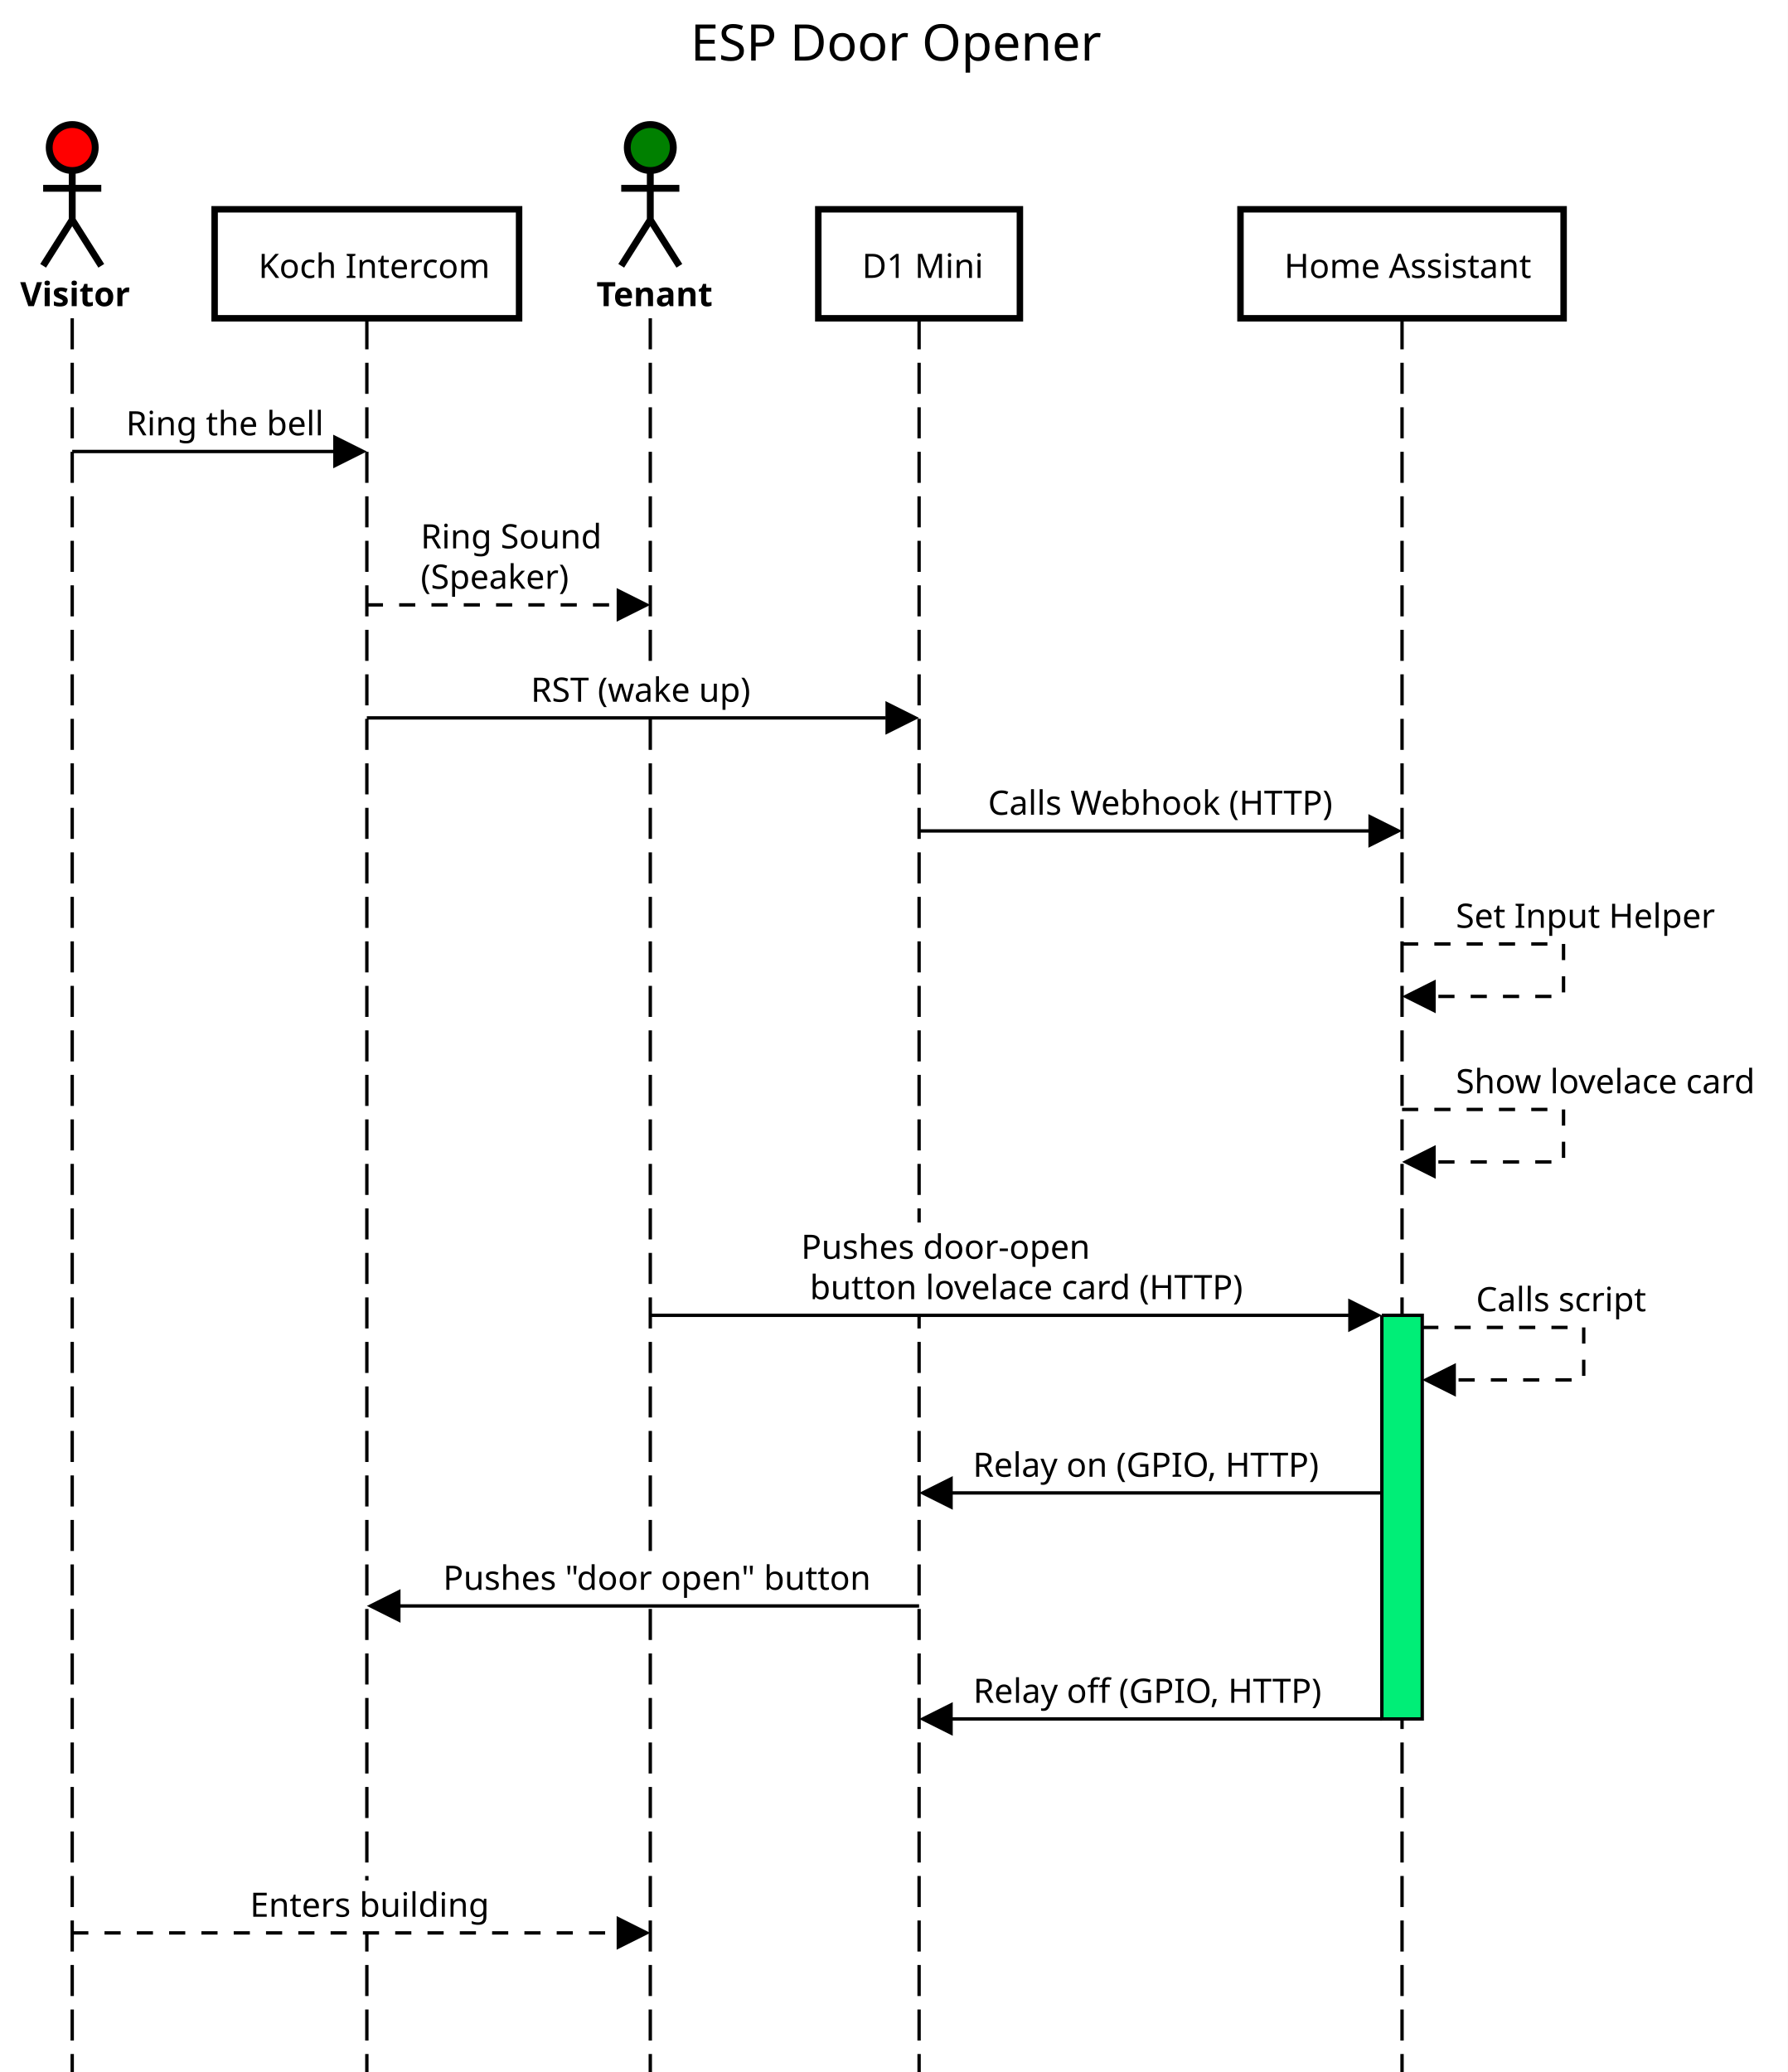
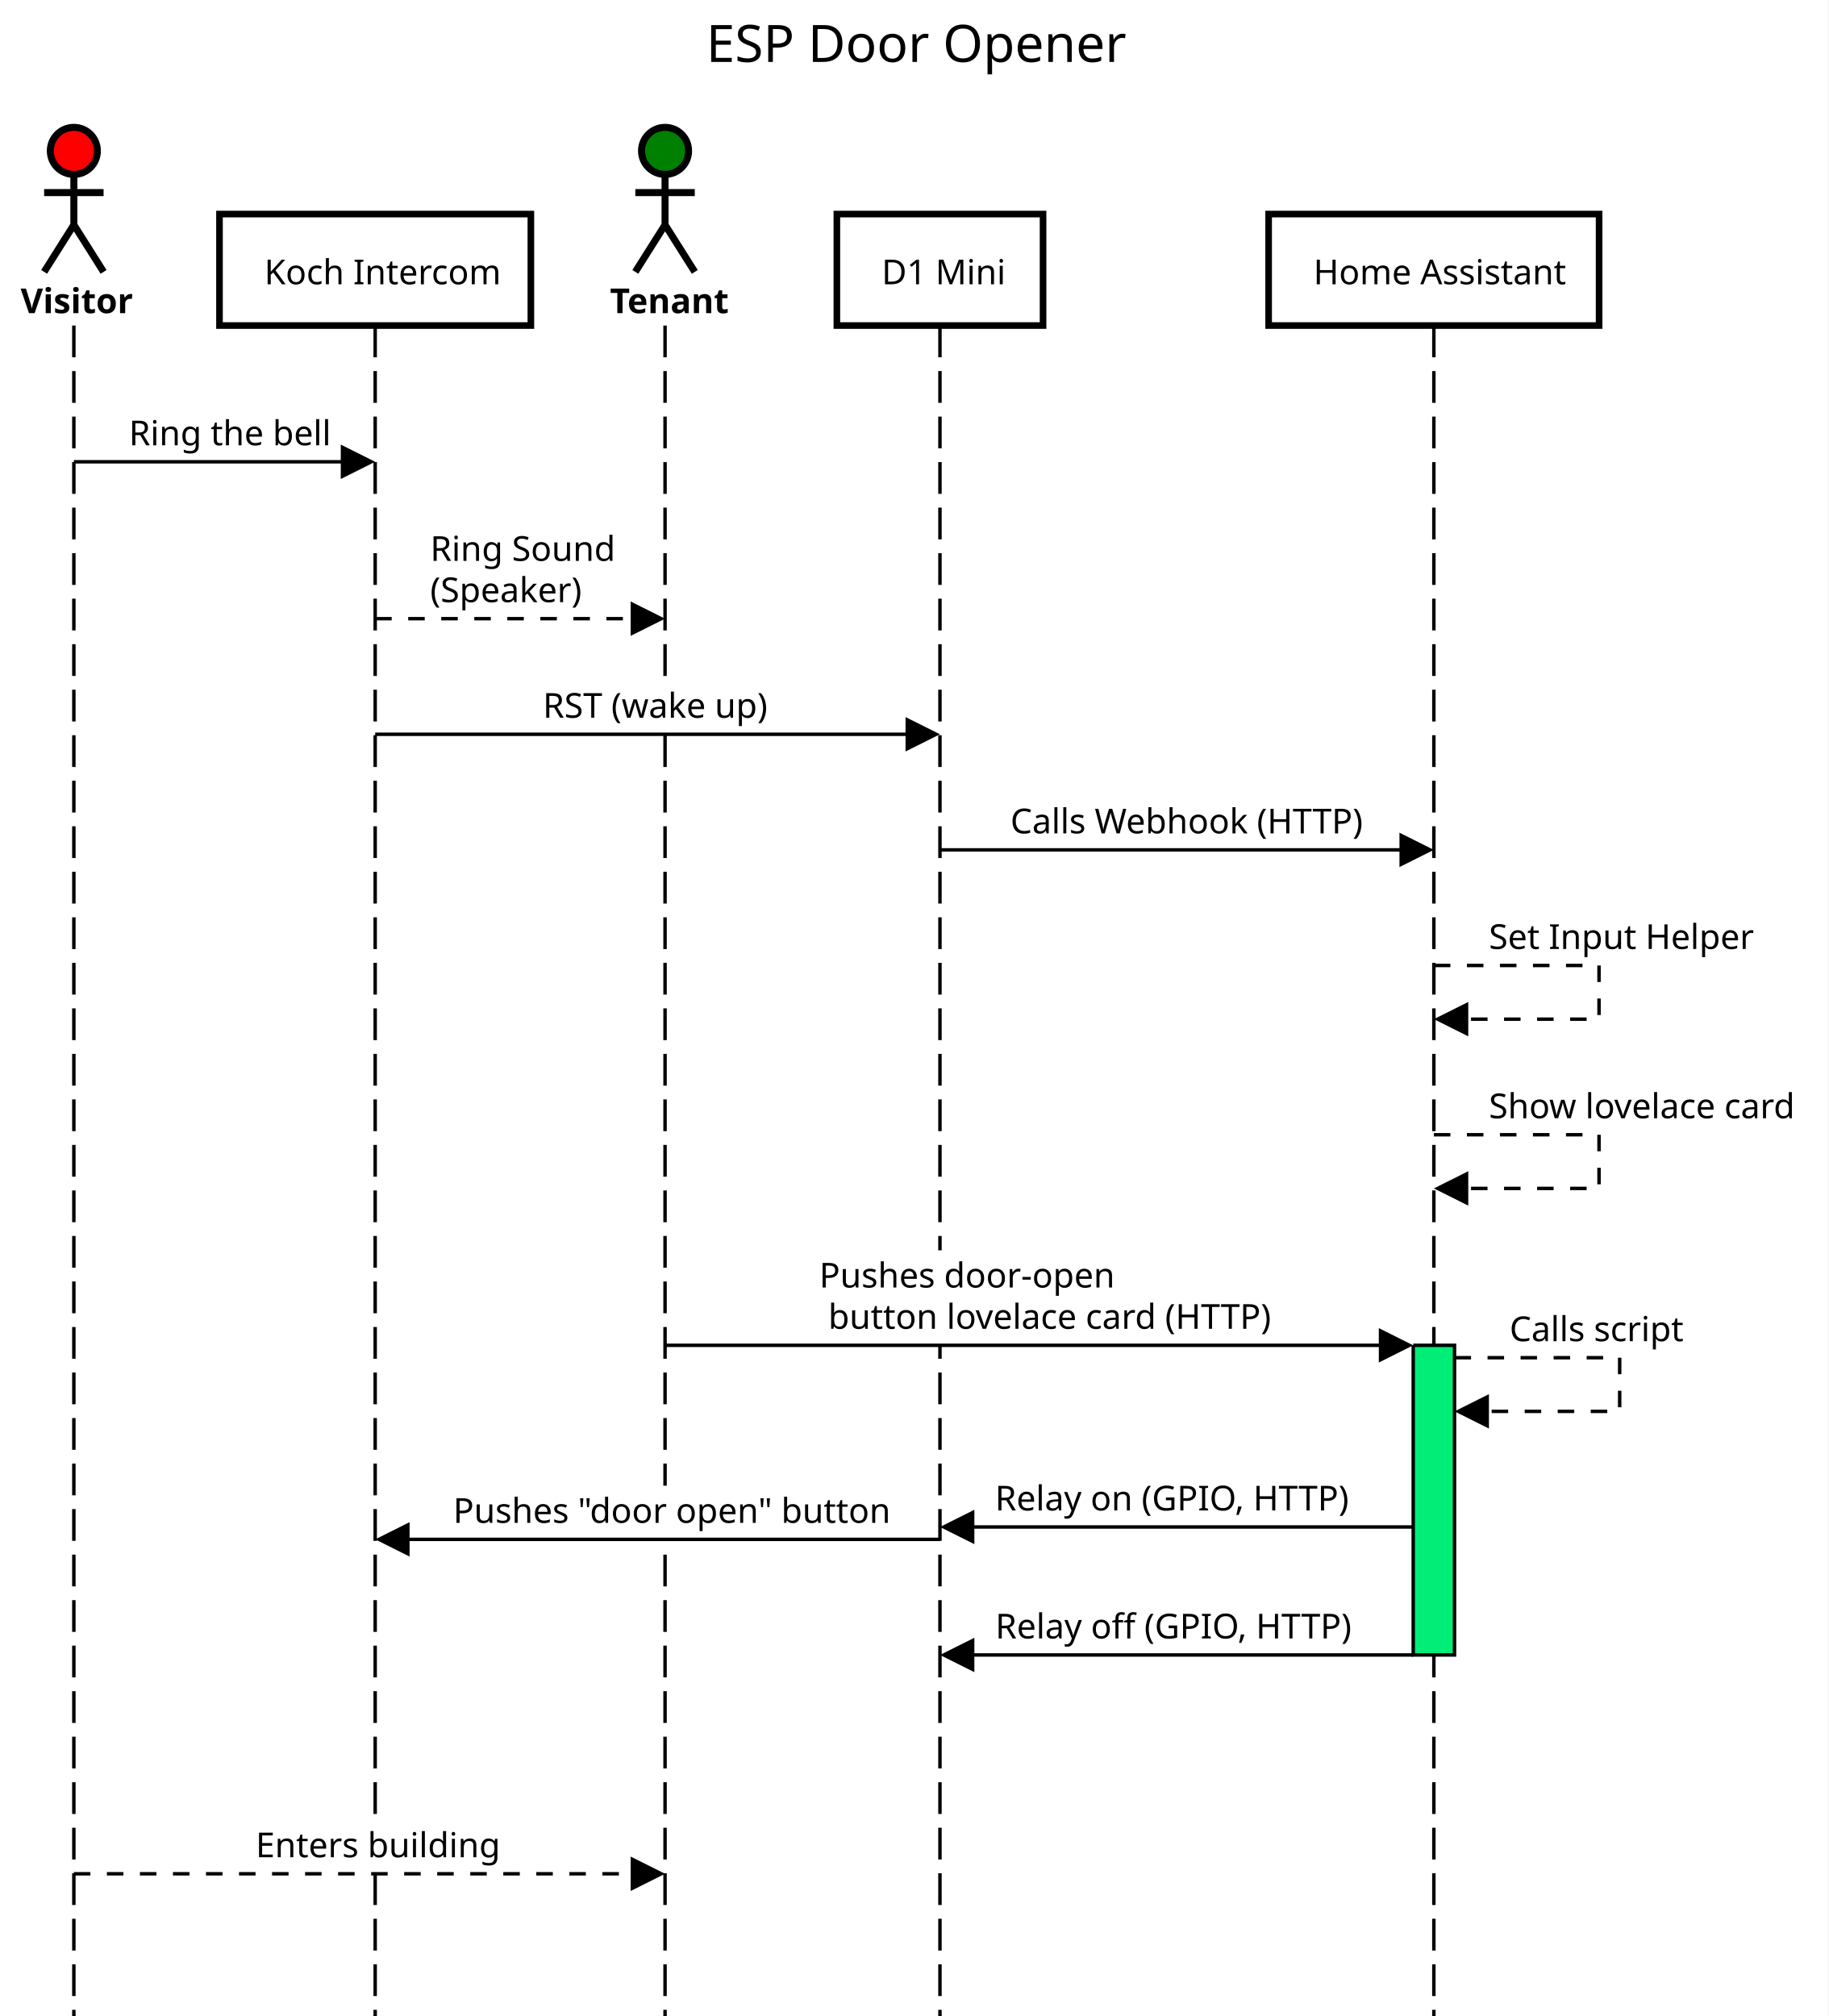
- <svg xmlns="http://www.w3.org/2000/svg" version="1.1" width="779" height="903">
+ <svg xmlns="http://www.w3.org/2000/svg" version="1.1" width="779" height="859">
  <defs />
  <g>
    <g />
    <g />
    <g />
    <g />
    <g />
    <g />
    <g />
    <g />
    <g />
    <g />
    <g />
    <g />
    <g />
    <g />
    <g />
    <g />
    <g>
-       <rect fill="white" stroke="none" x="0" y="0" width="779" height="903" />
+       <rect fill="white" stroke="none" x="0" y="0" width="779" height="859" />
    </g>
    <g>
      <text fill="black" stroke="none" font-family="sans-serif" font-size="16.5pt" font-style="normal" font-weight="normal" text-decoration="normal" x="300.879" y="26.388" text-anchor="start" dominant-baseline="alphabetic" xml:space="preserve">ESP Door Opener</text>
    </g>
    <g />
    <g>
-       <path fill="none" stroke="black" paint-order="fill stroke markers" d=" M 31.467 138.711 L 31.467 903.952" stroke-miterlimit="10" stroke-width="1.466" stroke-dasharray="13.532,5.864" />
-       <path fill="none" stroke="black" paint-order="fill stroke markers" d=" M 159.854 138.711 L 159.854 903.952" stroke-miterlimit="10" stroke-width="1.466" stroke-dasharray="13.532,5.864" />
-       <path fill="none" stroke="black" paint-order="fill stroke markers" d=" M 283.36 138.711 L 283.36 903.952" stroke-miterlimit="10" stroke-width="1.466" stroke-dasharray="13.532,5.864" />
-       <path fill="none" stroke="black" paint-order="fill stroke markers" d=" M 400.489 138.711 L 400.489 903.952" stroke-miterlimit="10" stroke-width="1.466" stroke-dasharray="13.532,5.864" />
-       <path fill="none" stroke="black" paint-order="fill stroke markers" d=" M 610.931 138.711 L 610.931 903.952" stroke-miterlimit="10" stroke-width="1.466" stroke-dasharray="13.532,5.864" />
+       <path fill="none" stroke="black" paint-order="fill stroke markers" d=" M 31.467 138.711 L 31.467 859.973" stroke-miterlimit="10" stroke-width="1.466" stroke-dasharray="13.532,5.864" />
+       <path fill="none" stroke="black" paint-order="fill stroke markers" d=" M 159.854 138.711 L 159.854 859.973" stroke-miterlimit="10" stroke-width="1.466" stroke-dasharray="13.532,5.864" />
+       <path fill="none" stroke="black" paint-order="fill stroke markers" d=" M 283.36 138.711 L 283.36 859.973" stroke-miterlimit="10" stroke-width="1.466" stroke-dasharray="13.532,5.864" />
+       <path fill="none" stroke="black" paint-order="fill stroke markers" d=" M 400.489 138.711 L 400.489 859.973" stroke-miterlimit="10" stroke-width="1.466" stroke-dasharray="13.532,5.864" />
+       <path fill="none" stroke="black" paint-order="fill stroke markers" d=" M 610.931 138.711 L 610.931 859.973" stroke-miterlimit="10" stroke-width="1.466" stroke-dasharray="13.532,5.864" />
    </g>
    <g>
      <g>
        <path fill="red" stroke="black" paint-order="fill stroke markers" d=" M 41.495 64.298 A 10.027 10.027 0 1 1 41.495 64.288 M 31.467 74.325 L 31.467 95.787 M 18.801 82.066 L 44.133 82.066 M 31.467 95.787 L 18.801 115.842 M 31.467 95.787 L 44.133 115.842" stroke-miterlimit="10" stroke-width="2.991" stroke-dasharray="" />
      </g>
      <g>
        <text fill="black" stroke="none" font-family="sans-serif" font-size="11pt" font-style="normal" font-weight="bold" text-decoration="normal" x="8.796" y="133.433" text-anchor="start" dominant-baseline="alphabetic" xml:space="preserve">Visitor</text>
      </g>
      <path fill="none" stroke="none" />
      <g>
        <path fill="white" stroke="black" paint-order="fill stroke markers" d=" M 93.52 91.213 L 226.187 91.213 L 226.187 138.711 L 93.52 138.711 L 93.52 91.213 Z" stroke-miterlimit="10" stroke-width="2.815" stroke-dasharray="" />
      </g>
      <g>
        <g />
        <text fill="black" stroke="none" font-family="sans-serif" font-size="11pt" font-style="normal" font-weight="normal" text-decoration="normal" x="112.608" y="121.119" text-anchor="start" dominant-baseline="alphabetic" xml:space="preserve">Koch Intercom</text>
      </g>
      <g>
        <path fill="green" stroke="black" paint-order="fill stroke markers" d=" M 293.387 64.298 A 10.027 10.027 0 1 1 293.387 64.288 M 283.36 74.325 L 283.36 95.787 M 270.694 82.066 L 296.026 82.066 M 283.36 95.787 L 270.694 115.842 M 283.36 95.787 L 296.026 115.842" stroke-miterlimit="10" stroke-width="2.991" stroke-dasharray="" />
      </g>
      <g>
        <text fill="black" stroke="none" font-family="sans-serif" font-size="11pt" font-style="normal" font-weight="bold" text-decoration="normal" x="259.884" y="133.433" text-anchor="start" dominant-baseline="alphabetic" xml:space="preserve">Tenant</text>
      </g>
      <path fill="none" stroke="none" />
      <g>
        <path fill="white" stroke="black" paint-order="fill stroke markers" d=" M 356.562 91.213 L 444.416 91.213 L 444.416 138.711 L 356.562 138.711 L 356.562 91.213 Z" stroke-miterlimit="10" stroke-width="2.815" stroke-dasharray="" />
      </g>
      <g>
        <g />
        <text fill="black" stroke="none" font-family="sans-serif" font-size="11pt" font-style="normal" font-weight="normal" text-decoration="normal" x="375.649" y="121.119" text-anchor="start" dominant-baseline="alphabetic" xml:space="preserve">D1 Mini</text>
      </g>
      <path fill="none" stroke="none" />
      <g>
        <path fill="white" stroke="black" paint-order="fill stroke markers" d=" M 540.529 91.213 L 681.333 91.213 L 681.333 138.711 L 540.529 138.711 L 540.529 91.213 Z" stroke-miterlimit="10" stroke-width="2.815" stroke-dasharray="" />
      </g>
      <g>
        <g />
        <text fill="black" stroke="none" font-family="sans-serif" font-size="11pt" font-style="normal" font-weight="normal" text-decoration="normal" x="559.616" y="121.119" text-anchor="start" dominant-baseline="alphabetic" xml:space="preserve">Home Assistant</text>
      </g>
    </g>
    <g>
-       <path fill="#00ee77" stroke="black" paint-order="fill stroke markers" d=" M 602.135 573.227 L 619.727 573.227 L 619.727 749.145 L 602.135 749.145 L 602.135 573.227" stroke-miterlimit="10" stroke-width="1.466" stroke-dasharray="" />
+       <path fill="#00ee77" stroke="black" paint-order="fill stroke markers" d=" M 602.135 573.227 L 619.727 573.227 L 619.727 705.166 L 602.135 705.166 L 602.135 573.227" stroke-miterlimit="10" stroke-width="1.466" stroke-dasharray="" />
      <g>
        <g>
          <rect fill="white" stroke="none" x="52.284" y="173.895" width="86.753" height="22.869" />
        </g>
        <text fill="black" stroke="none" font-family="sans-serif" font-size="11pt" font-style="normal" font-weight="normal" text-decoration="normal" x="54.923" y="189.727" text-anchor="start" dominant-baseline="alphabetic" xml:space="preserve">Ring the bell</text>
      </g>
      <g>
        <path fill="none" stroke="black" paint-order="fill stroke markers" d=" M 31.467 196.764 L 145.37 196.764" stroke-miterlimit="10" stroke-width="1.466" stroke-dasharray="" />
        <g transform="translate(159.8539,196.7638) translate(-159.8539,-196.7638)">
          <path fill="black" stroke="none" paint-order="stroke fill markers" d=" M 145.194 189.434 L 159.854 196.764 L 145.194 204.094 Z" />
        </g>
      </g>
      <g>
        <g>
          <rect fill="white" stroke="none" x="180.671" y="223.151" width="81.872" height="22.869" />
        </g>
        <g>
          <rect fill="white" stroke="none" x="180.671" y="240.743" width="69.628" height="22.869" />
        </g>
        <text fill="black" stroke="none" font-family="sans-serif" font-size="11pt" font-style="normal" font-weight="normal" text-decoration="normal" x="183.31" y="238.984" text-anchor="start" dominant-baseline="alphabetic" xml:space="preserve">Ring Sound</text>
        <text fill="black" stroke="none" font-family="sans-serif" font-size="11pt" font-style="normal" font-weight="normal" text-decoration="normal" x="183.31" y="256.576" text-anchor="start" dominant-baseline="alphabetic" xml:space="preserve">(Speaker)</text>
      </g>
      <g>
        <path fill="none" stroke="black" paint-order="fill stroke markers" d=" M 159.854 263.612 L 268.876 263.612" stroke-miterlimit="10" stroke-width="1.466" stroke-dasharray="7.037" />
        <g transform="translate(283.3599,263.6125) translate(-283.3599,-263.6125)">
          <path fill="black" stroke="none" paint-order="stroke fill markers" d=" M 268.7 256.283 L 283.36 263.612 L 268.7 270.942 Z" />
        </g>
      </g>
      <g>
        <g>
          <rect fill="white" stroke="none" x="228.665" y="290" width="103.012" height="22.869" />
        </g>
        <text fill="black" stroke="none" font-family="sans-serif" font-size="11pt" font-style="normal" font-weight="normal" text-decoration="normal" x="231.304" y="305.833" text-anchor="start" dominant-baseline="alphabetic" xml:space="preserve">RST (wake up)</text>
      </g>
      <g>
        <path fill="none" stroke="black" paint-order="fill stroke markers" d=" M 159.854 312.869 L 386.005 312.869" stroke-miterlimit="10" stroke-width="1.466" stroke-dasharray="" />
        <g transform="translate(400.4889,312.8694) translate(-400.4889,-312.8694)">
          <path fill="black" stroke="none" paint-order="stroke fill markers" d=" M 385.829 305.54 L 400.489 312.869 L 385.829 320.199 Z" />
        </g>
      </g>
      <g>
        <g>
          <rect fill="white" stroke="none" x="427.872" y="339.257" width="155.676" height="22.869" />
        </g>
        <text fill="black" stroke="none" font-family="sans-serif" font-size="11pt" font-style="normal" font-weight="normal" text-decoration="normal" x="430.511" y="355.09" text-anchor="start" dominant-baseline="alphabetic" xml:space="preserve">Calls Webhook (HTTP)</text>
      </g>
      <g>
        <path fill="none" stroke="black" paint-order="fill stroke markers" d=" M 400.489 362.126 L 596.447 362.126" stroke-miterlimit="10" stroke-width="1.466" stroke-dasharray="" />
        <g transform="translate(610.9312,362.1263) translate(-610.9312,-362.1263)">
          <path fill="black" stroke="none" paint-order="stroke fill markers" d=" M 596.271 354.796 L 610.931 362.126 L 596.271 369.456 Z" />
        </g>
      </g>
      <g>
        <g>
          <rect fill="white" stroke="none" x="631.748" y="388.514" width="111.192" height="22.869" />
        </g>
        <text fill="black" stroke="none" font-family="sans-serif" font-size="11pt" font-style="normal" font-weight="normal" text-decoration="normal" x="634.387" y="404.347" text-anchor="start" dominant-baseline="alphabetic" xml:space="preserve">Set Input Helper</text>
      </g>
      <g>
        <path fill="none" stroke="black" paint-order="fill stroke markers" d=" M 610.931 411.383 L 681.298 411.383 L 681.298 434.253 L 625.415 434.253" stroke-miterlimit="10" stroke-width="1.466" stroke-dasharray="7.037" />
        <g transform="translate(610.9312,434.2525) translate(-610.9312,-434.2525)">
          <path fill="black" stroke="none" paint-order="stroke fill markers" d=" M 625.591 426.923 L 610.931 434.253 L 625.591 441.582 Z" />
        </g>
      </g>
      <g>
        <g>
          <rect fill="white" stroke="none" x="631.748" y="460.64" width="132.368" height="22.869" />
        </g>
        <text fill="black" stroke="none" font-family="sans-serif" font-size="11pt" font-style="normal" font-weight="normal" text-decoration="normal" x="634.387" y="476.473" text-anchor="start" dominant-baseline="alphabetic" xml:space="preserve">Show lovelace card</text>
      </g>
      <g>
        <path fill="none" stroke="black" paint-order="fill stroke markers" d=" M 610.931 483.509 L 681.298 483.509 L 681.298 506.379 L 625.415 506.379" stroke-miterlimit="10" stroke-width="1.466" stroke-dasharray="7.037" />
        <g transform="translate(610.9312,506.3787) translate(-610.9312,-506.3787)">
          <path fill="black" stroke="none" paint-order="stroke fill markers" d=" M 625.591 499.049 L 610.931 506.379 L 625.591 513.709 Z" />
        </g>
      </g>
      <g>
        <g>
          <rect fill="white" stroke="none" x="346.436" y="532.766" width="125.054" height="22.869" />
        </g>
        <g>
          <rect fill="white" stroke="none" x="346.436" y="550.358" width="192.624" height="22.869" />
        </g>
        <text fill="black" stroke="none" font-family="sans-serif" font-size="11pt" font-style="normal" font-weight="normal" text-decoration="normal" x="349.074" y="548.599" text-anchor="start" dominant-baseline="alphabetic" xml:space="preserve">Pushes door-open</text>
        <text fill="black" stroke="none" font-family="sans-serif" font-size="11pt" font-style="normal" font-weight="normal" text-decoration="normal" x="349.074" y="566.191" text-anchor="start" dominant-baseline="alphabetic" xml:space="preserve"> button lovelace card (HTTP)</text>
      </g>
      <g>
        <path fill="none" stroke="black" paint-order="fill stroke markers" d=" M 283.36 573.227 L 587.651 573.227" stroke-miterlimit="10" stroke-width="1.466" stroke-dasharray="" />
        <g transform="translate(602.1353,573.2274) translate(-602.1353,-573.2274)">
          <path fill="black" stroke="none" paint-order="stroke fill markers" d=" M 587.476 565.898 L 602.135 573.227 L 587.476 580.557 Z" />
        </g>
      </g>
      <g>
        <g>
          <rect fill="white" stroke="none" x="640.544" y="555.636" width="76.941" height="22.869" />
        </g>
        <text fill="black" stroke="none" font-family="sans-serif" font-size="11pt" font-style="normal" font-weight="normal" text-decoration="normal" x="643.183" y="571.468" text-anchor="start" dominant-baseline="alphabetic" xml:space="preserve">Calls script</text>
      </g>
      <g>
        <path fill="none" stroke="black" paint-order="fill stroke markers" d=" M 619.727 578.505 L 690.094 578.505 L 690.094 601.374 L 634.211 601.374" stroke-miterlimit="10" stroke-width="1.466" stroke-dasharray="7.037" />
        <g transform="translate(619.7271,601.3742) translate(-619.7271,-601.3742)">
          <path fill="black" stroke="none" paint-order="stroke fill markers" d=" M 634.387 594.044 L 619.727 601.374 L 634.387 608.704 Z" />
        </g>
      </g>
      <g>
        <g>
          <rect fill="white" stroke="none" x="421.306" y="627.762" width="160.013" height="22.869" />
        </g>
        <text fill="black" stroke="none" font-family="sans-serif" font-size="11pt" font-style="normal" font-weight="normal" text-decoration="normal" x="423.945" y="643.594" text-anchor="start" dominant-baseline="alphabetic" xml:space="preserve">Relay on (GPIO, HTTP)</text>
      </g>
      <g>
        <path fill="none" stroke="black" paint-order="fill stroke markers" d=" M 602.135 650.631 L 414.973 650.631" stroke-miterlimit="10" stroke-width="1.466" stroke-dasharray="" />
        <g transform="translate(400.4889,650.6311) translate(-400.4889,-650.6311)">
          <path fill="black" stroke="none" paint-order="stroke fill markers" d=" M 415.149 643.301 L 400.489 650.631 L 415.149 657.961 Z" />
        </g>
      </g>
      <g>
        <g>
-           <rect fill="white" stroke="none" x="190.436" y="677.019" width="179.471" height="22.869" />
-         </g>
-         <text fill="black" stroke="none" font-family="sans-serif" font-size="11pt" font-style="normal" font-weight="normal" text-decoration="normal" x="193.075" y="692.851" text-anchor="start" dominant-baseline="alphabetic" xml:space="preserve">Pushes "door open" button</text>
-       </g>
-       <g>
-         <path fill="none" stroke="black" paint-order="fill stroke markers" d=" M 400.489 699.888 L 174.338 699.888" stroke-miterlimit="10" stroke-width="1.466" stroke-dasharray="" />
-         <g transform="translate(159.8539,699.8881) translate(-159.8539,-699.8881)">
-           <path fill="black" stroke="none" paint-order="stroke fill markers" d=" M 174.514 692.558 L 159.854 699.888 L 174.514 707.218 Z" />
-         </g>
-       </g>
-       <g>
-         <g>
-           <rect fill="white" stroke="none" x="421.442" y="726.276" width="159.741" height="22.869" />
-         </g>
-         <text fill="black" stroke="none" font-family="sans-serif" font-size="11pt" font-style="normal" font-weight="normal" text-decoration="normal" x="424.081" y="742.108" text-anchor="start" dominant-baseline="alphabetic" xml:space="preserve">Relay off (GPIO, HTTP)</text>
-       </g>
-       <g>
-         <path fill="none" stroke="black" paint-order="fill stroke markers" d=" M 602.135 749.145 L 414.973 749.145" stroke-miterlimit="10" stroke-width="1.466" stroke-dasharray="" />
-         <g transform="translate(400.4889,749.145) translate(-400.4889,-749.145)">
-           <path fill="black" stroke="none" paint-order="stroke fill markers" d=" M 415.149 741.815 L 400.489 749.145 L 415.149 756.475 Z" />
-         </g>
-       </g>
-       <g>
-         <g>
-           <rect fill="white" stroke="none" x="106.298" y="819.512" width="102.232" height="22.869" />
-         </g>
-         <text fill="black" stroke="none" font-family="sans-serif" font-size="11pt" font-style="normal" font-weight="normal" text-decoration="normal" x="108.936" y="835.345" text-anchor="start" dominant-baseline="alphabetic" xml:space="preserve">Enters building</text>
-       </g>
-       <g>
-         <path fill="none" stroke="black" paint-order="fill stroke markers" d=" M 31.467 842.381 L 268.876 842.381" stroke-miterlimit="10" stroke-width="1.466" stroke-dasharray="7.037" />
-         <g transform="translate(283.3599,842.3813) translate(-283.3599,-842.3813)">
-           <path fill="black" stroke="none" paint-order="stroke fill markers" d=" M 268.7 835.051 L 283.36 842.381 L 268.7 849.711 Z" />
+           <rect fill="white" stroke="none" x="190.436" y="633.039" width="179.471" height="22.869" />
+         </g>
+         <text fill="black" stroke="none" font-family="sans-serif" font-size="11pt" font-style="normal" font-weight="normal" text-decoration="normal" x="193.075" y="648.872" text-anchor="start" dominant-baseline="alphabetic" xml:space="preserve">Pushes "door open" button</text>
+       </g>
+       <g>
+         <path fill="none" stroke="black" paint-order="fill stroke markers" d=" M 400.489 655.909 L 174.338 655.909" stroke-miterlimit="10" stroke-width="1.466" stroke-dasharray="" />
+         <g transform="translate(159.8539,655.9087) translate(-159.8539,-655.9087)">
+           <path fill="black" stroke="none" paint-order="stroke fill markers" d=" M 174.514 648.579 L 159.854 655.909 L 174.514 663.239 Z" />
+         </g>
+       </g>
+       <g>
+         <g>
+           <rect fill="white" stroke="none" x="421.442" y="682.296" width="159.741" height="22.869" />
+         </g>
+         <text fill="black" stroke="none" font-family="sans-serif" font-size="11pt" font-style="normal" font-weight="normal" text-decoration="normal" x="424.081" y="698.129" text-anchor="start" dominant-baseline="alphabetic" xml:space="preserve">Relay off (GPIO, HTTP)</text>
+       </g>
+       <g>
+         <path fill="none" stroke="black" paint-order="fill stroke markers" d=" M 602.135 705.166 L 414.973 705.166" stroke-miterlimit="10" stroke-width="1.466" stroke-dasharray="" />
+         <g transform="translate(400.4889,705.1656) translate(-400.4889,-705.1656)">
+           <path fill="black" stroke="none" paint-order="stroke fill markers" d=" M 415.149 697.836 L 400.489 705.166 L 415.149 712.495 Z" />
+         </g>
+       </g>
+       <g>
+         <g>
+           <rect fill="white" stroke="none" x="106.298" y="775.533" width="102.232" height="22.869" />
+         </g>
+         <text fill="black" stroke="none" font-family="sans-serif" font-size="11pt" font-style="normal" font-weight="normal" text-decoration="normal" x="108.936" y="791.365" text-anchor="start" dominant-baseline="alphabetic" xml:space="preserve">Enters building</text>
+       </g>
+       <g>
+         <path fill="none" stroke="black" paint-order="fill stroke markers" d=" M 31.467 798.402 L 268.876 798.402" stroke-miterlimit="10" stroke-width="1.466" stroke-dasharray="7.037" />
+         <g transform="translate(283.3599,798.4019) translate(-283.3599,-798.4019)">
+           <path fill="black" stroke="none" paint-order="stroke fill markers" d=" M 268.7 791.072 L 283.36 798.402 L 268.7 805.732 Z" />
        </g>
      </g>
    </g>
    <g />
    <g />
    <g />
  </g>
</svg>
